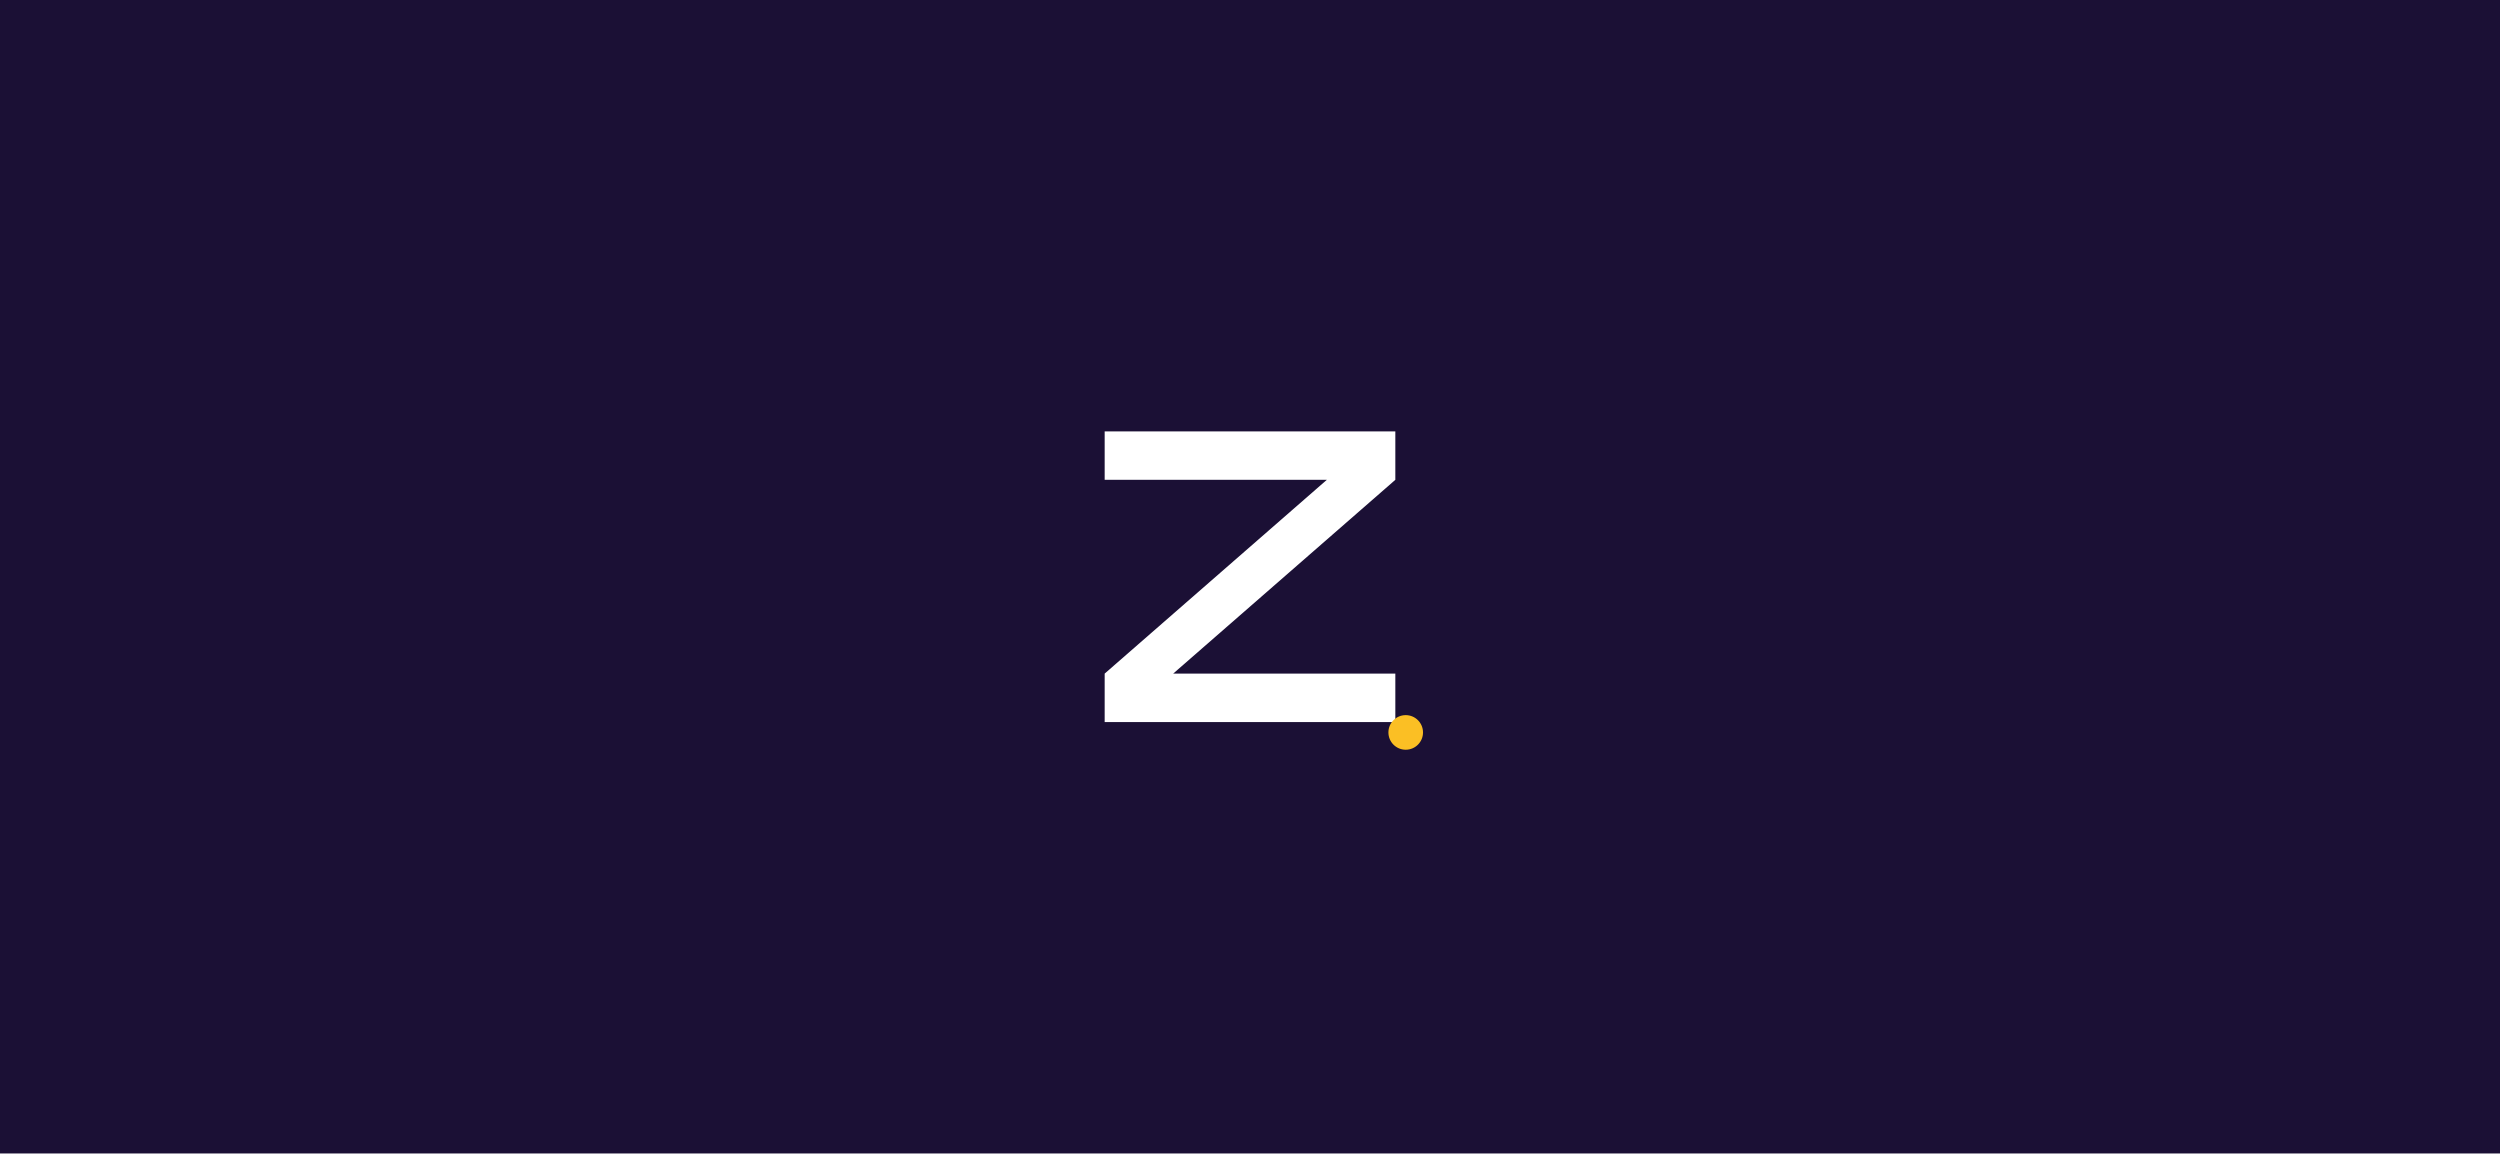
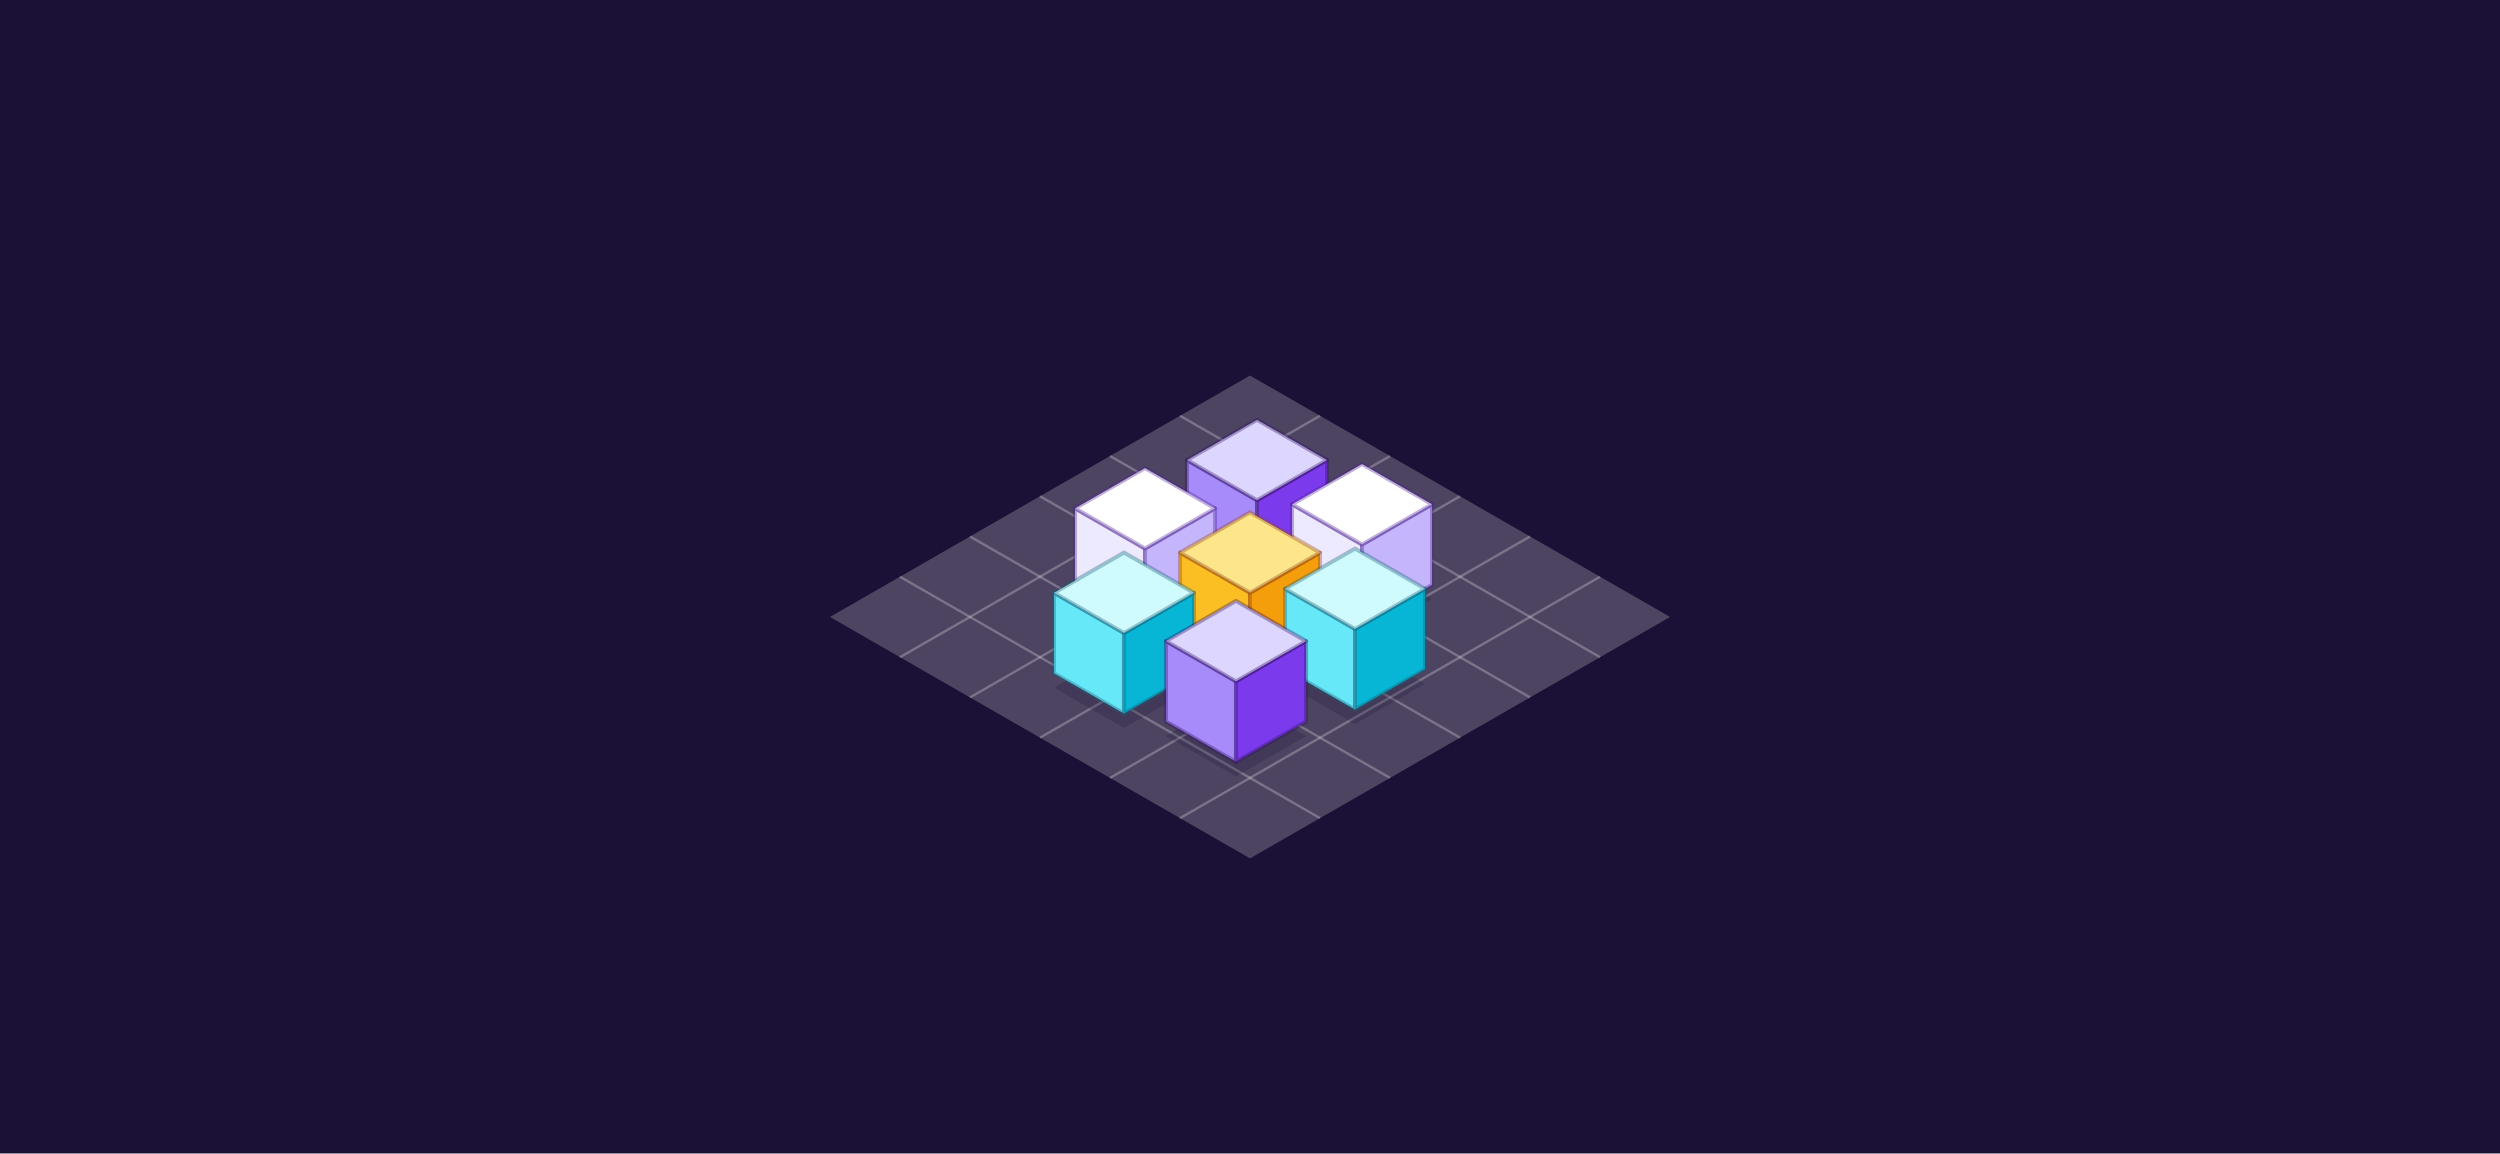
<svg xmlns="http://www.w3.org/2000/svg" width="2796" height="1290" viewBox="0 0 2796 1290">
-   <defs>
-     <linearGradient id="ziggy-gradient" x1="0" y1="0" x2="1" y2="1">
-       <stop offset="0%" stop-color="#8B5CF6" />
-       <stop offset="100%" stop-color="#22D3EE" />
-     </linearGradient>
-   </defs>
  <rect width="2796" height="1290" fill="#1B1035" />
-   <g transform="translate(1204.5 451.5) scale(0.387)">
-     <path d="M 80 80 L 920 80 L 920 220 L 278 780 L 920 780 L 920 920 L 80 920 L 80 780 L 722 220 L 80 220 Z" fill="#FFFFFF" />
-     <circle cx="950" cy="950" r="50" fill="#FBBF24" />
+   <g transform="translate(1398 420.0) scale(0.9)">
+     <polygon points="0.0,0.0 522.0,300.0 0.0,600.0 -522.0,300.0" fill="#FFFFFF" opacity=".22" />
+     <g stroke="#FFFFFF" stroke-opacity=".25" stroke-width="3">
+       <line x1="87" y1="50" x2="-435" y2="350" />
+       <line x1="-87" y1="50" x2="435" y2="350" />
+       <line x1="174" y1="100" x2="-348" y2="400" />
+       <line x1="-174" y1="100" x2="348" y2="400" />
+       <line x1="261" y1="150" x2="-261" y2="450" />
+       <line x1="-261" y1="150" x2="261" y2="450" />
+       <line x1="348" y1="200" x2="-174" y2="500" />
+       <line x1="-348" y1="200" x2="174" y2="500" />
+       <line x1="435" y1="250" x2="-87" y2="550" />
+       <line x1="-435" y1="250" x2="87" y2="550" />
+     </g>
+     <polygon points="8.7,173.0 95.7,223.0 8.7,273.0 -78.3,223.0" fill="#1B1035" opacity=".22" />
+     <polygon points="-78.3,205.0 8.7,255.0 8.7,155.0 -78.3,105.0" fill="#A78BFA" stroke="#2E1065" stroke-opacity=".35" stroke-width="5" stroke-linejoin="round" />
+     <polygon points="95.7,205.0 8.7,255.0 8.7,155.0 95.7,105.0" fill="#7C3AED" stroke="#2E1065" stroke-opacity=".35" stroke-width="5" stroke-linejoin="round" />
+     <polygon points="8.7,55.0 95.7,105.0 8.7,155.0 -78.3,105.0" fill="#DDD6FE" stroke="#2E1065" stroke-opacity=".35" stroke-width="5" stroke-linejoin="round" />
+     <polygon points="139.2,228.0 226.2,278.0 139.2,328.0 52.2,278.0" fill="#1B1035" opacity=".22" />
+     <polygon points="52.2,260.0 139.2,310.0 139.2,210.0 52.2,160.0" fill="#EDE9FE" stroke="#4C1D95" stroke-opacity=".35" stroke-width="5" stroke-linejoin="round" />
+     <polygon points="226.2,260.0 139.2,310.0 139.2,210.0 226.2,160.0" fill="#C4B5FD" stroke="#4C1D95" stroke-opacity=".35" stroke-width="5" stroke-linejoin="round" />
+     <polygon points="139.2,110.0 226.2,160.0 139.2,210.0 52.2,160.0" fill="#FFFFFF" stroke="#4C1D95" stroke-opacity=".35" stroke-width="5" stroke-linejoin="round" />
+     <polygon points="-130.5,233.0 -43.5,283.0 -130.5,333.0 -217.5,283.0" fill="#1B1035" opacity=".22" />
+     <polygon points="-217.5,265.0 -130.5,315.0 -130.5,215.0 -217.5,165.0" fill="#EDE9FE" stroke="#4C1D95" stroke-opacity=".35" stroke-width="5" stroke-linejoin="round" />
+     <polygon points="-43.5,265.0 -130.5,315.0 -130.5,215.0 -43.5,165.0" fill="#C4B5FD" stroke="#4C1D95" stroke-opacity=".35" stroke-width="5" stroke-linejoin="round" />
+     <polygon points="-130.5,115.0 -43.5,165.0 -130.5,215.0 -217.5,165.0" fill="#FFFFFF" stroke="#4C1D95" stroke-opacity=".35" stroke-width="5" stroke-linejoin="round" />
+     <polygon points="0.0,288.0 87.0,338.0 0.0,388.0 -87.0,338.0" fill="#1B1035" opacity=".22" />
+     <polygon points="-87.0,320.0 0.0,370.0 0.0,270.0 -87.0,220.0" fill="#FBBF24" stroke="#92400E" stroke-opacity=".35" stroke-width="5" stroke-linejoin="round" />
+     <polygon points="87.0,320.0 0.0,370.0 0.0,270.0 87.0,220.0" fill="#F59E0B" stroke="#92400E" stroke-opacity=".35" stroke-width="5" stroke-linejoin="round" />
+     <polygon points="0.0,170.0 87.0,220.0 0.0,270.0 -87.0,220.0" fill="#FDE68A" stroke="#92400E" stroke-opacity=".35" stroke-width="5" stroke-linejoin="round" />
+     <polygon points="130.5,333.0 217.5,383.0 130.5,433.0 43.5,383.0" fill="#1B1035" opacity=".22" />
+     <polygon points="43.5,365.0 130.5,415.0 130.5,315.0 43.5,265.0" fill="#67E8F9" stroke="#155E75" stroke-opacity=".35" stroke-width="5" stroke-linejoin="round" />
+     <polygon points="217.5,365.0 130.5,415.0 130.5,315.0 217.5,265.0" fill="#06B6D4" stroke="#155E75" stroke-opacity=".35" stroke-width="5" stroke-linejoin="round" />
+     <polygon points="130.5,215.0 217.5,265.0 130.5,315.0 43.5,265.0" fill="#CFFAFE" stroke="#155E75" stroke-opacity=".35" stroke-width="5" stroke-linejoin="round" />
+     <polygon points="-156.6,338.0 -69.6,388.0 -156.6,438.0 -243.6,388.0" fill="#1B1035" opacity=".22" />
+     <polygon points="-243.6,370.0 -156.6,420.0 -156.6,320.0 -243.6,270.0" fill="#67E8F9" stroke="#155E75" stroke-opacity=".35" stroke-width="5" stroke-linejoin="round" />
+     <polygon points="-69.6,370.0 -156.6,420.0 -156.6,320.0 -69.6,270.0" fill="#06B6D4" stroke="#155E75" stroke-opacity=".35" stroke-width="5" stroke-linejoin="round" />
+     <polygon points="-156.6,220.0 -69.6,270.0 -156.6,320.0 -243.6,270.0" fill="#CFFAFE" stroke="#155E75" stroke-opacity=".35" stroke-width="5" stroke-linejoin="round" />
+     <polygon points="-17.4,398.0 69.6,448.0 -17.4,498.0 -104.4,448.0" fill="#1B1035" opacity=".22" />
+     <polygon points="-104.4,430.0 -17.4,480.0 -17.4,380.0 -104.4,330.0" fill="#A78BFA" stroke="#2E1065" stroke-opacity=".35" stroke-width="5" stroke-linejoin="round" />
+     <polygon points="69.6,430.0 -17.4,480.0 -17.4,380.0 69.6,330.0" fill="#7C3AED" stroke="#2E1065" stroke-opacity=".35" stroke-width="5" stroke-linejoin="round" />
+     <polygon points="-17.4,280.0 69.6,330.0 -17.4,380.0 -104.4,330.0" fill="#DDD6FE" stroke="#2E1065" stroke-opacity=".35" stroke-width="5" stroke-linejoin="round" />
  </g>
</svg>
